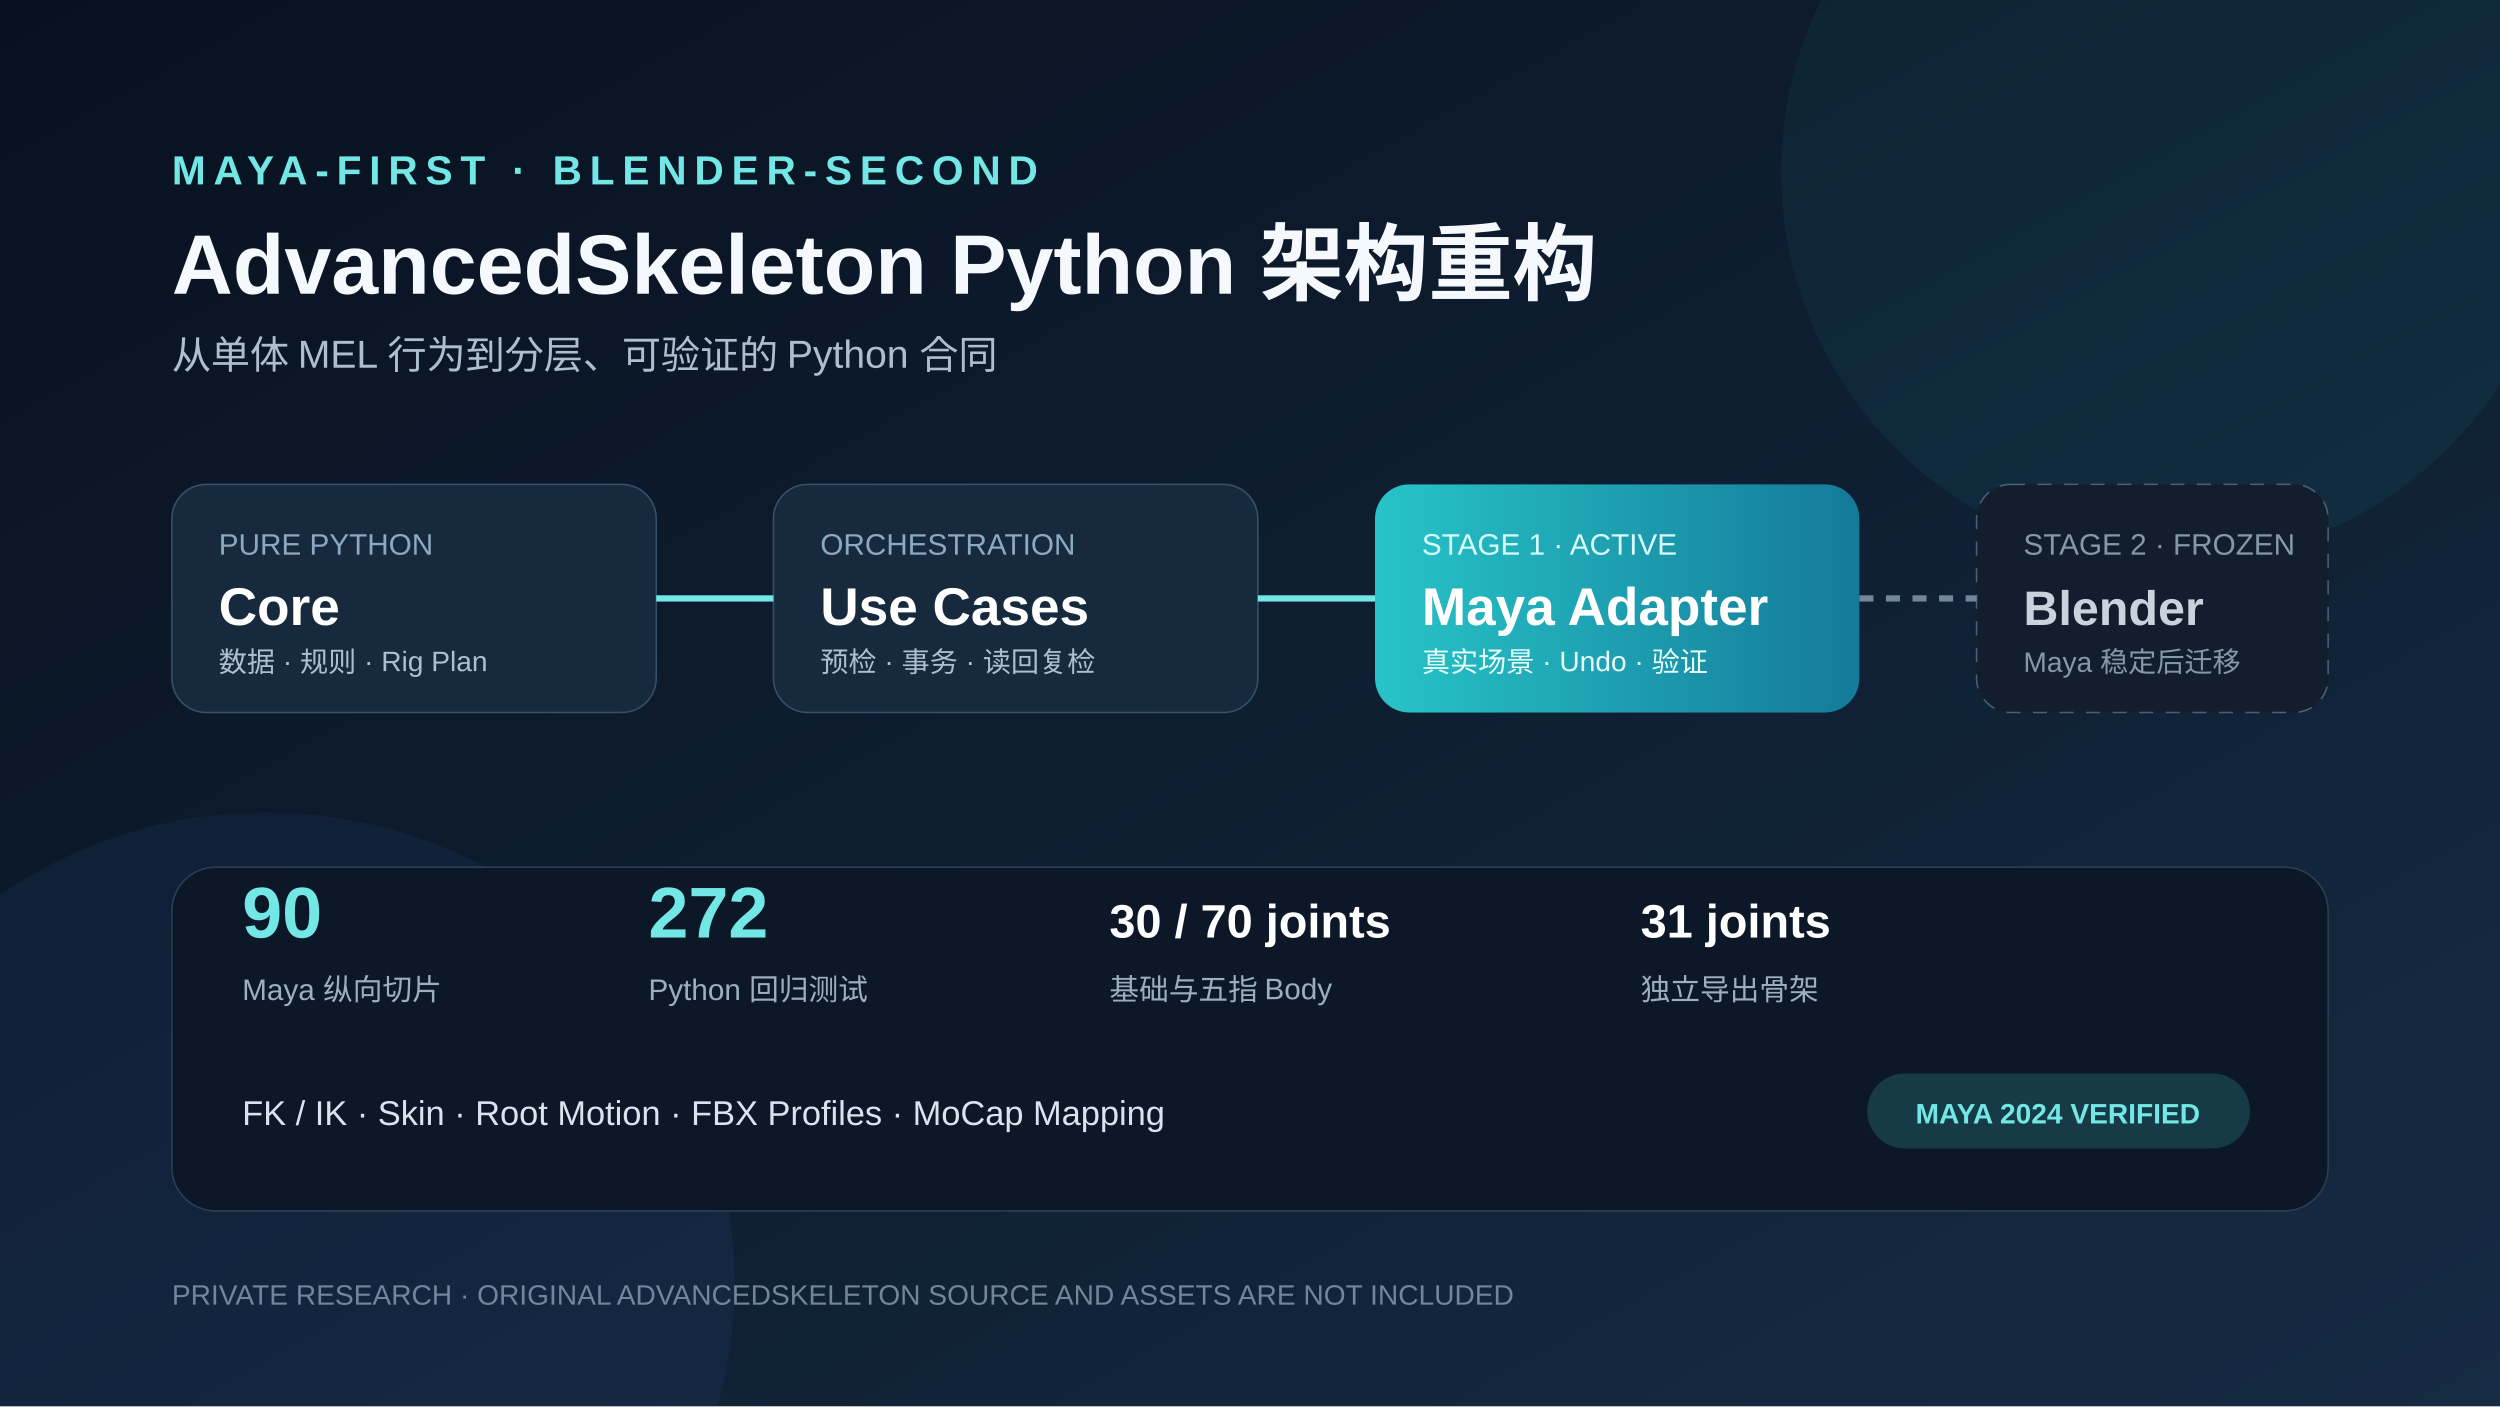
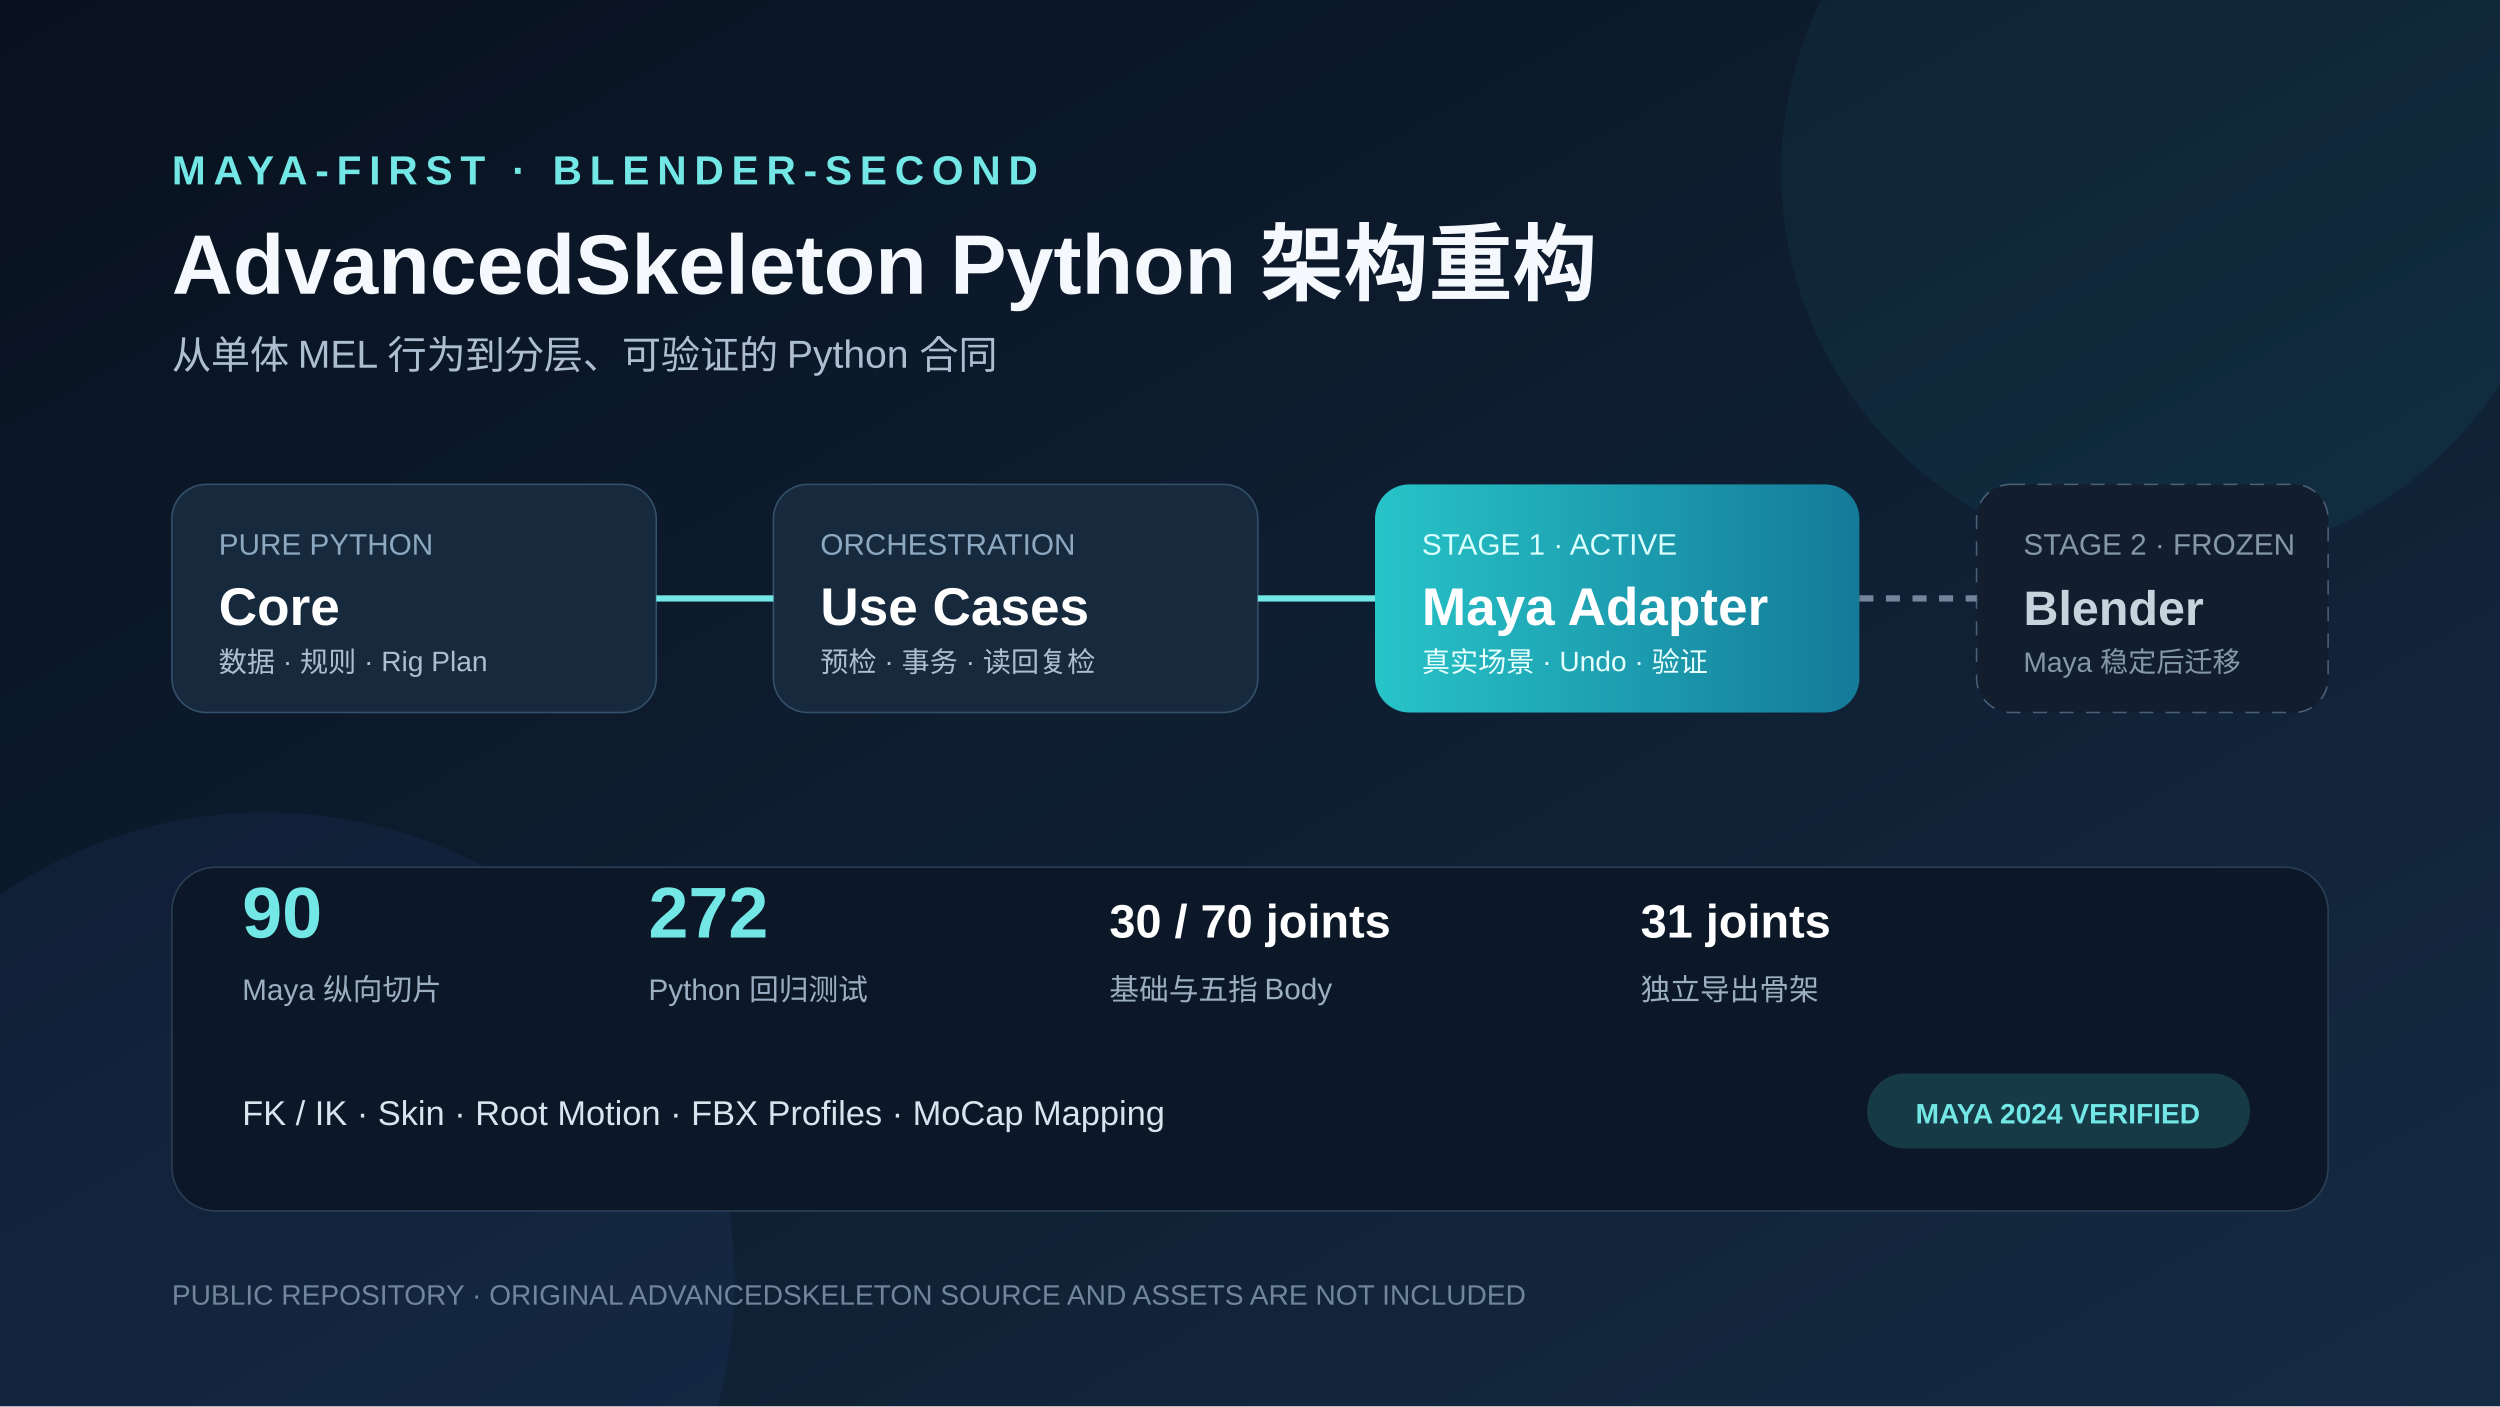
<svg xmlns="http://www.w3.org/2000/svg" width="1600" height="900" viewBox="0 0 1600 900" role="img" aria-labelledby="title desc">
  <defs>
    <linearGradient id="bg" x1="0" y1="0" x2="1" y2="1">
      <stop offset="0" stop-color="#08111f" />
      <stop offset="1" stop-color="#152b43" />
    </linearGradient>
    <linearGradient id="maya" x1="0" y1="0" x2="1" y2="0">
      <stop offset="0" stop-color="#27c4c8" />
      <stop offset="1" stop-color="#147a99" />
    </linearGradient>
  </defs>
  <rect width="1600" height="900" fill="url(#bg)" />
  <circle cx="1390" cy="110" r="250" fill="#27c4c8" opacity=".06" />
  <circle cx="170" cy="820" r="300" fill="#5c82ff" opacity=".06" />
  <g font-family="Arial, 'Microsoft YaHei', sans-serif">
    <text x="110" y="118" fill="#72e7e5" font-size="26" font-weight="700" letter-spacing="5">MAYA-FIRST · BLENDER-SECOND</text>
    <text x="110" y="188" fill="#f5f8fc" font-size="54" font-weight="700">AdvancedSkeleton Python 架构重构</text>
    <text x="110" y="236" fill="#aebed1" font-size="25">从单体 MEL 行为到分层、可验证的 Python 合同</text>
    <g>
      <rect x="110" y="310" width="310" height="146" rx="22" fill="#172a3d" stroke="#34516b" />
      <text x="140" y="355" fill="#8da9c1" font-size="19">PURE PYTHON</text>
      <text x="140" y="400" fill="#ffffff" font-size="34" font-weight="700">Core</text>
      <text x="140" y="430" fill="#aebed1" font-size="18">数据 · 规则 · Rig Plan</text>
      <rect x="495" y="310" width="310" height="146" rx="22" fill="#172a3d" stroke="#34516b" />
      <text x="525" y="355" fill="#8da9c1" font-size="19">ORCHESTRATION</text>
      <text x="525" y="400" fill="#ffffff" font-size="34" font-weight="700">Use Cases</text>
      <text x="525" y="430" fill="#aebed1" font-size="18">预检 · 事务 · 读回复检</text>
      <rect x="880" y="310" width="310" height="146" rx="22" fill="url(#maya)" />
      <text x="910" y="355" fill="#d9ffff" font-size="19">STAGE 1 · ACTIVE</text>
      <text x="910" y="400" fill="#ffffff" font-size="34" font-weight="700">Maya Adapter</text>
      <text x="910" y="430" fill="#e8ffff" font-size="18">真实场景 · Undo · 验证</text>
      <rect x="1265" y="310" width="225" height="146" rx="22" fill="#121e2d" stroke="#496078" stroke-dasharray="9 8" />
      <text x="1295" y="355" fill="#8598aa" font-size="19">STAGE 2 · FROZEN</text>
      <text x="1295" y="400" fill="#c8d3de" font-size="31" font-weight="700">Blender</text>
      <text x="1295" y="430" fill="#8598aa" font-size="18">Maya 稳定后迁移</text>
    </g>
    <g fill="none" stroke="#72e7e5" stroke-width="4">
      <path d="M420 383h75" />
      <path d="M805 383h75" />
    </g>
    <path d="M1190 383h75" stroke="#71869a" stroke-width="4" stroke-dasharray="9 8" />
    <g transform="translate(110 555)">
      <rect width="1380" height="220" rx="28" fill="#0c1827" stroke="#293f56" />
      <g transform="translate(45 45)">
        <text fill="#72e7e5" font-size="46" font-weight="700">90</text>
        <text y="40" fill="#9cafc2" font-size="19">Maya 纵向切片</text>
      </g>
      <g transform="translate(305 45)">
        <text fill="#72e7e5" font-size="46" font-weight="700">272</text>
        <text y="40" fill="#9cafc2" font-size="19">Python 回归测试</text>
      </g>
      <g transform="translate(600 45)">
        <text fill="#ffffff" font-size="30" font-weight="700">30 / 70 joints</text>
        <text y="40" fill="#9cafc2" font-size="19">基础与五指 Body</text>
      </g>
      <g transform="translate(940 45)">
        <text fill="#ffffff" font-size="30" font-weight="700">31 joints</text>
        <text y="40" fill="#9cafc2" font-size="19">独立导出骨架</text>
      </g>
      <text x="45" y="165" fill="#d9e4ef" font-size="22">FK / IK · Skin · Root Motion · FBX Profiles · MoCap Mapping</text>
      <rect x="1085" y="132" width="245" height="48" rx="24" fill="#163a46" />
      <text x="1207" y="164" fill="#72e7e5" text-anchor="middle" font-size="18" font-weight="700">MAYA 2024 VERIFIED</text>
    </g>
-     <text x="110" y="835" fill="#71869a" font-size="18">PRIVATE RESEARCH · ORIGINAL ADVANCEDSKELETON SOURCE AND ASSETS ARE NOT INCLUDED</text>
+     <text x="110" y="835" fill="#71869a" font-size="18">PUBLIC REPOSITORY · ORIGINAL ADVANCEDSKELETON SOURCE AND ASSETS ARE NOT INCLUDED</text>
  </g>
</svg>
